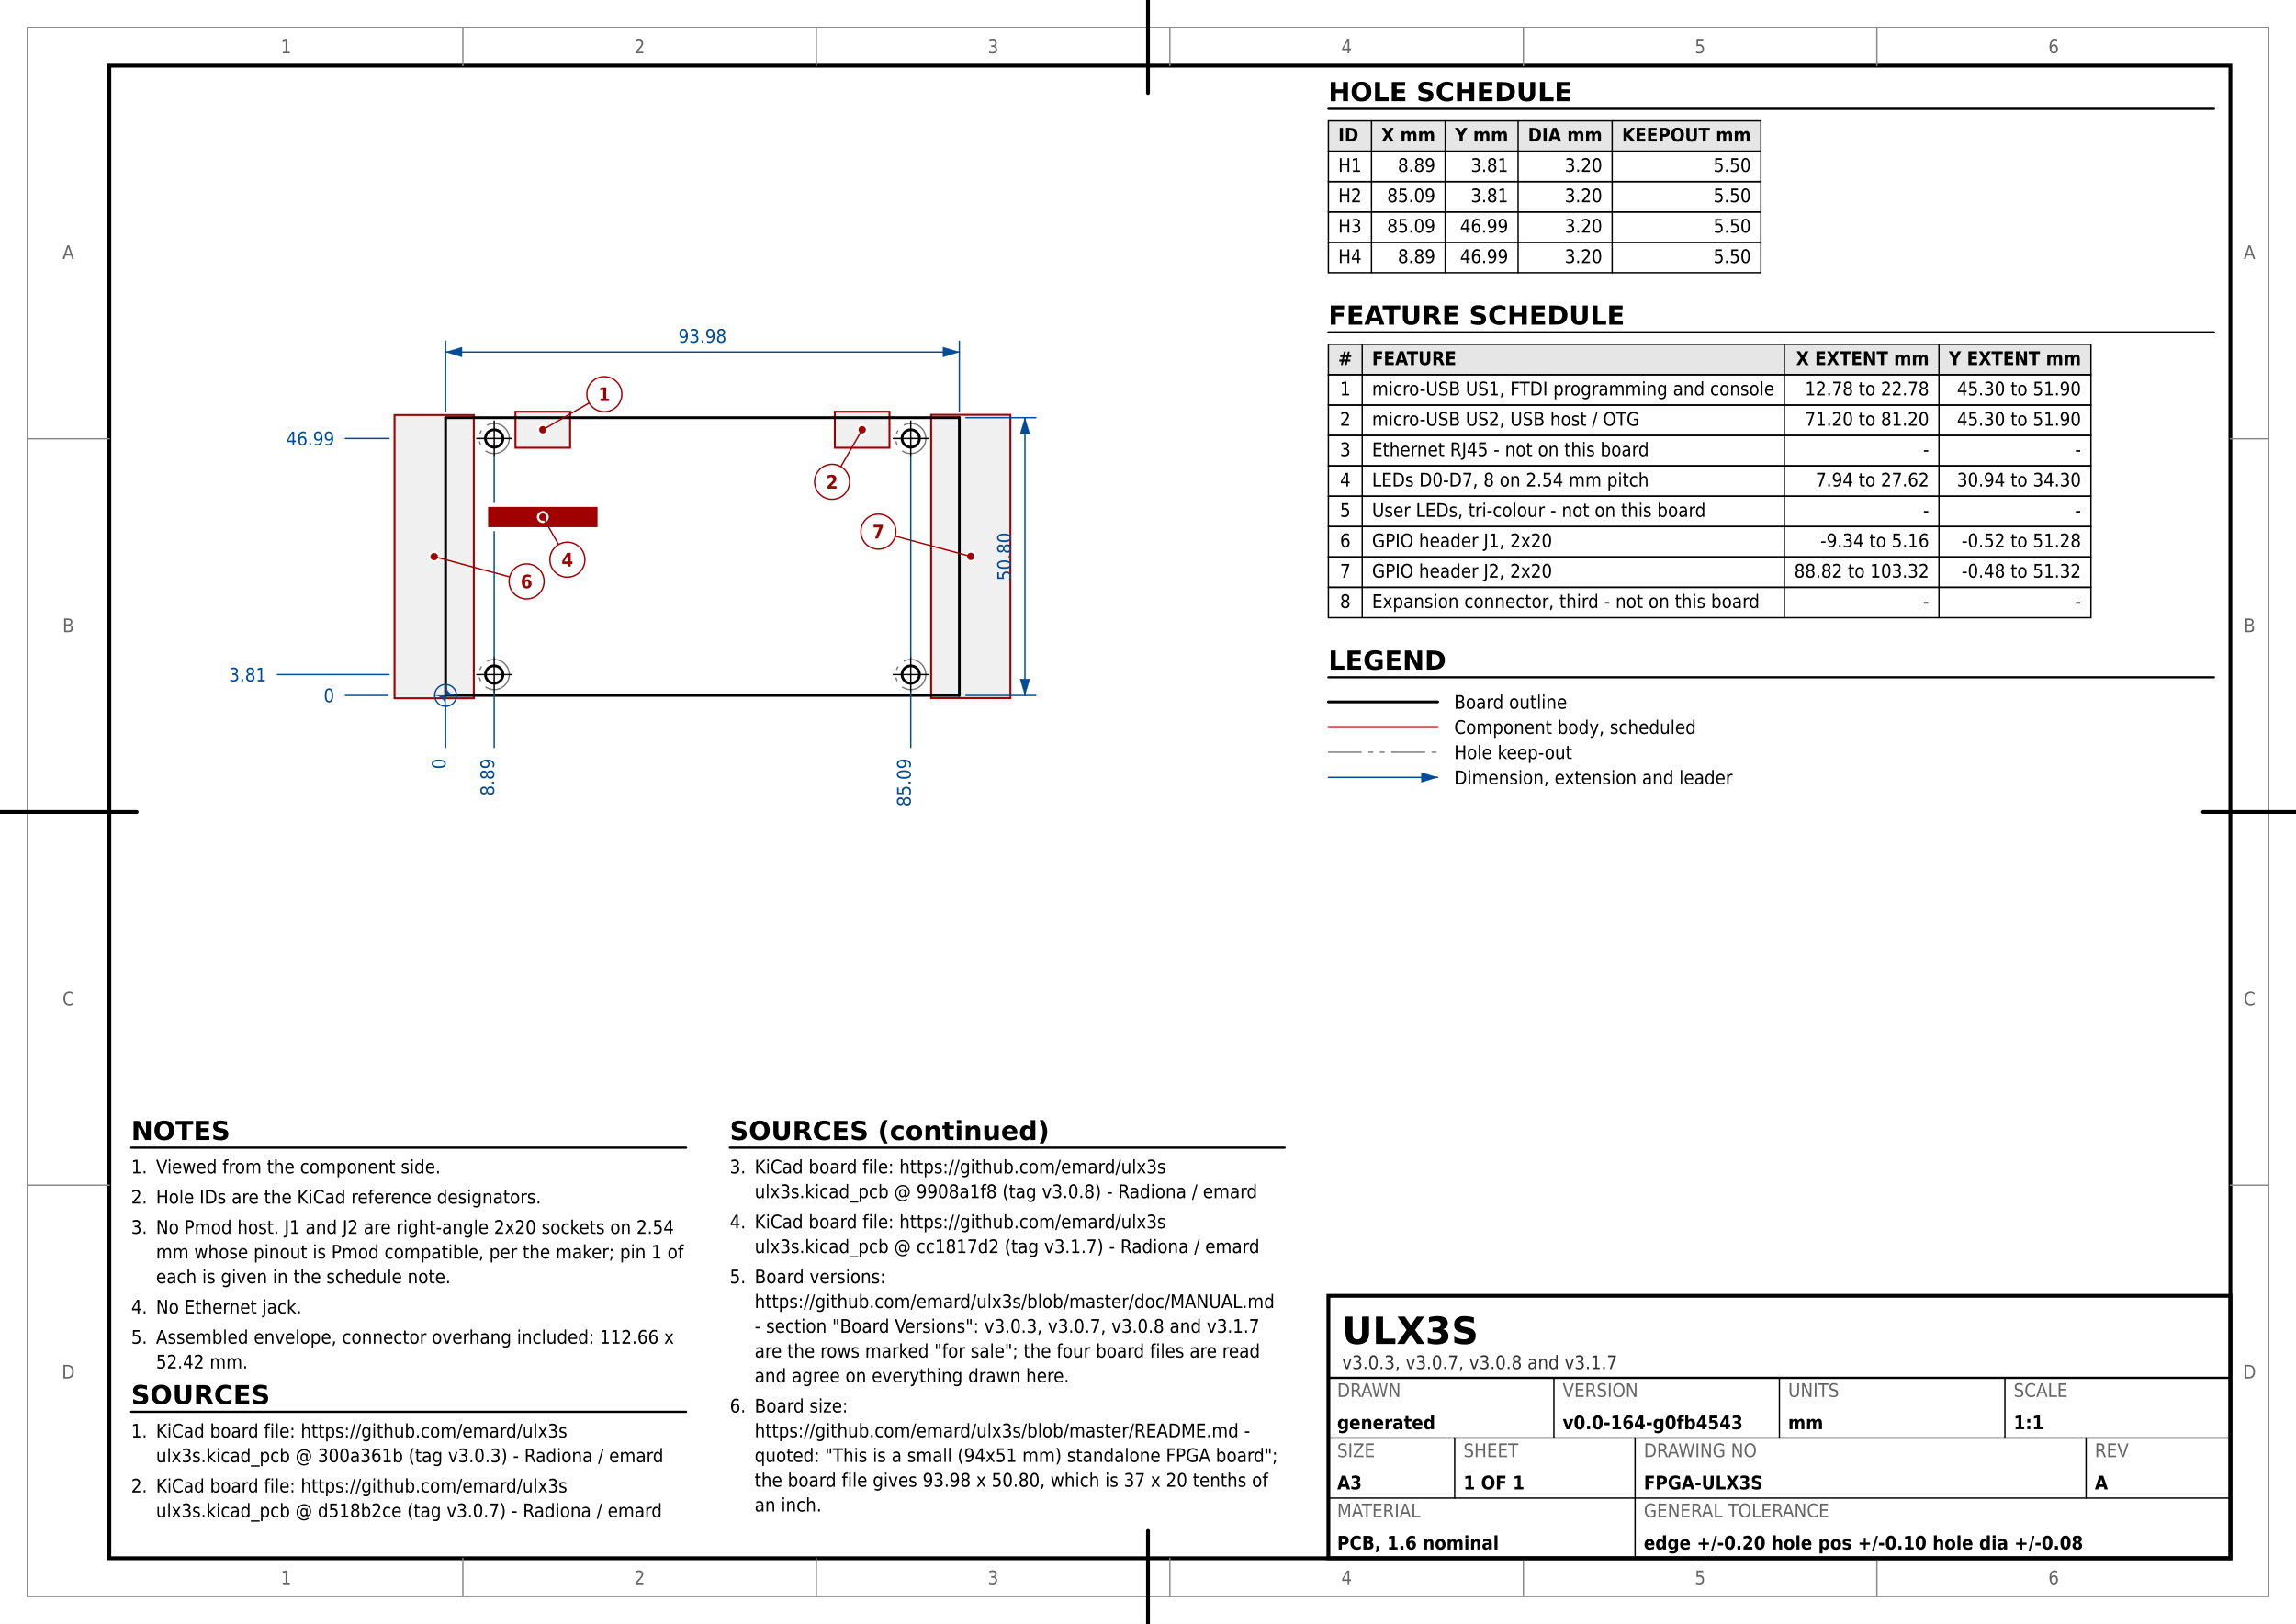
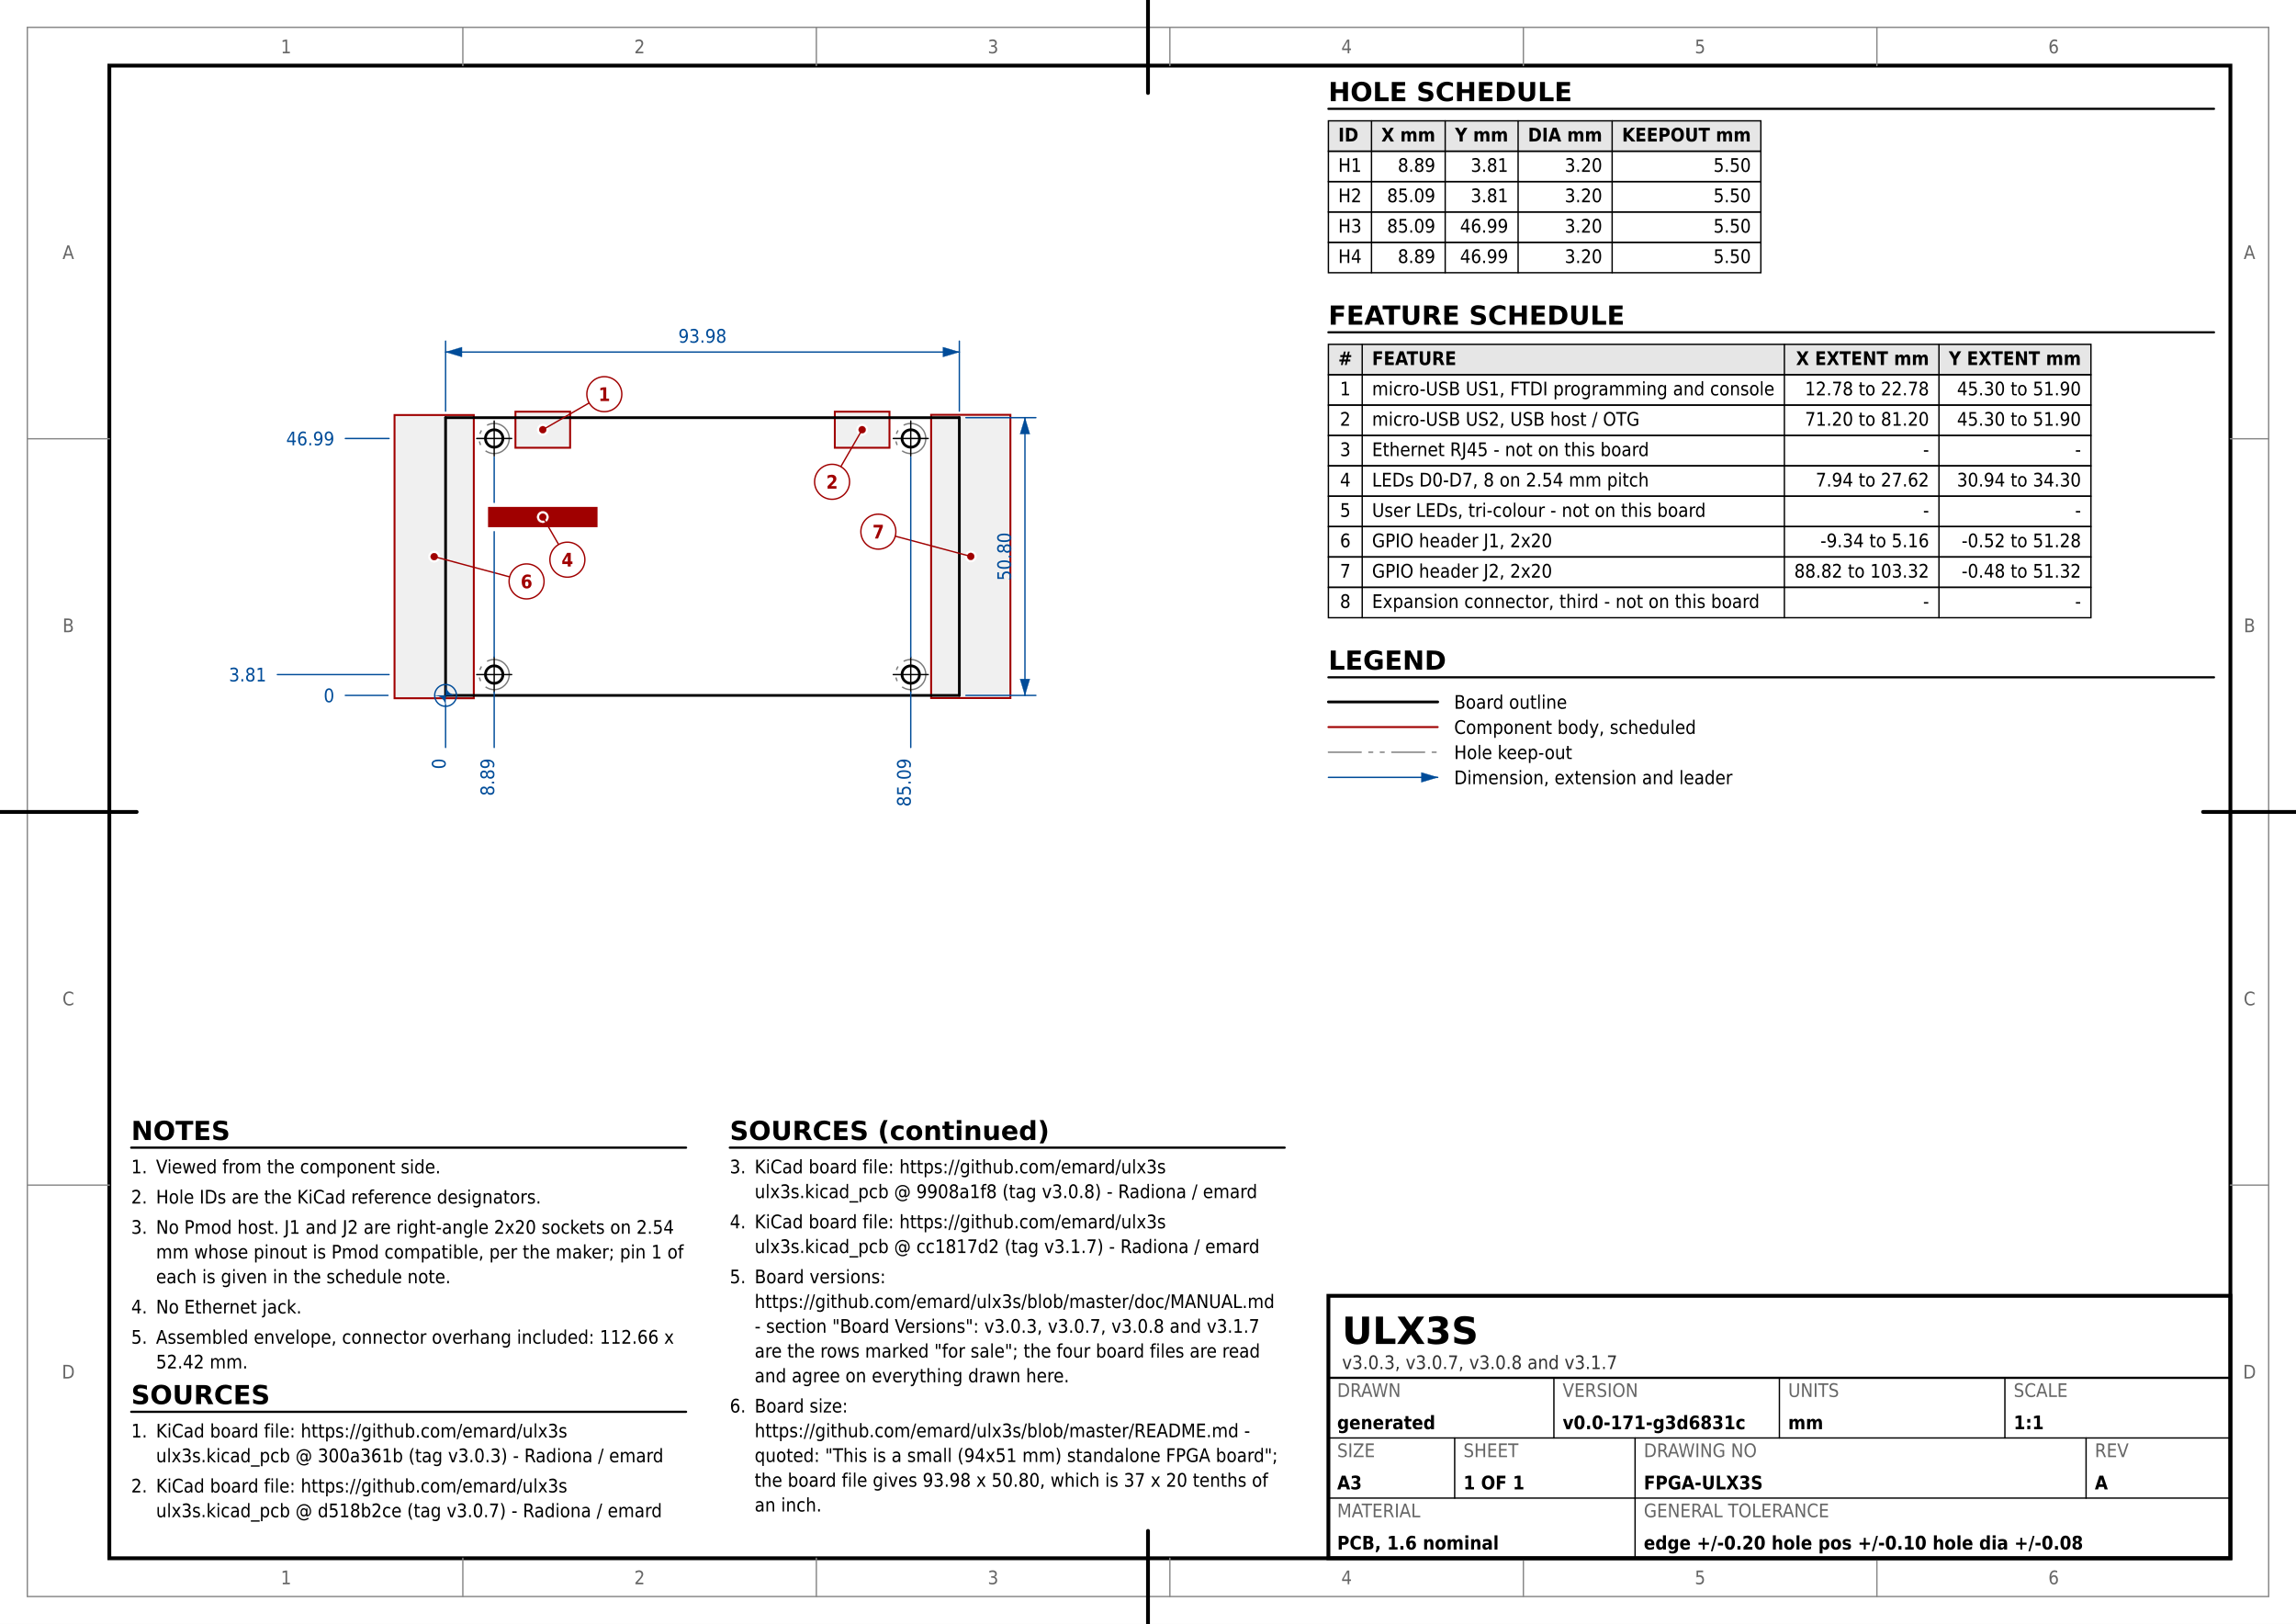
<svg xmlns="http://www.w3.org/2000/svg" version="1.1" width="420mm" height="297mm" viewBox="0 0 420 297">
  <rect width="100%" height="100%" fill="#ffffff" />
  <rect x="5" y="5" width="410" height="287" fill="none" stroke="#888888" stroke-width="0.25" />
  <rect x="20" y="12" width="388" height="273" fill="none" stroke="#000000" stroke-width="0.7" />
  <text x="52.333" y="289.75" font-family="DejaVu Sans Condensed, DejaVu Sans, Liberation Sans, sans-serif" font-size="3.429" fill="#666666" text-anchor="middle">1</text>
  <text x="52.333" y="9.75" font-family="DejaVu Sans Condensed, DejaVu Sans, Liberation Sans, sans-serif" font-size="3.429" fill="#666666" text-anchor="middle">1</text>
  <line x1="84.667" y1="292" x2="84.667" y2="285" stroke="#888888" stroke-width="0.25" stroke-linecap="round" />
  <line x1="84.667" y1="12" x2="84.667" y2="5" stroke="#888888" stroke-width="0.25" stroke-linecap="round" />
  <text x="117" y="289.75" font-family="DejaVu Sans Condensed, DejaVu Sans, Liberation Sans, sans-serif" font-size="3.429" fill="#666666" text-anchor="middle">2</text>
  <text x="117" y="9.75" font-family="DejaVu Sans Condensed, DejaVu Sans, Liberation Sans, sans-serif" font-size="3.429" fill="#666666" text-anchor="middle">2</text>
  <line x1="149.333" y1="292" x2="149.333" y2="285" stroke="#888888" stroke-width="0.25" stroke-linecap="round" />
  <line x1="149.333" y1="12" x2="149.333" y2="5" stroke="#888888" stroke-width="0.25" stroke-linecap="round" />
  <text x="181.667" y="289.75" font-family="DejaVu Sans Condensed, DejaVu Sans, Liberation Sans, sans-serif" font-size="3.429" fill="#666666" text-anchor="middle">3</text>
  <text x="181.667" y="9.75" font-family="DejaVu Sans Condensed, DejaVu Sans, Liberation Sans, sans-serif" font-size="3.429" fill="#666666" text-anchor="middle">3</text>
  <line x1="214" y1="292" x2="214" y2="285" stroke="#888888" stroke-width="0.25" stroke-linecap="round" />
  <line x1="214" y1="12" x2="214" y2="5" stroke="#888888" stroke-width="0.25" stroke-linecap="round" />
  <text x="246.333" y="289.75" font-family="DejaVu Sans Condensed, DejaVu Sans, Liberation Sans, sans-serif" font-size="3.429" fill="#666666" text-anchor="middle">4</text>
  <text x="246.333" y="9.75" font-family="DejaVu Sans Condensed, DejaVu Sans, Liberation Sans, sans-serif" font-size="3.429" fill="#666666" text-anchor="middle">4</text>
  <line x1="278.667" y1="292" x2="278.667" y2="285" stroke="#888888" stroke-width="0.25" stroke-linecap="round" />
  <line x1="278.667" y1="12" x2="278.667" y2="5" stroke="#888888" stroke-width="0.25" stroke-linecap="round" />
  <text x="311" y="289.75" font-family="DejaVu Sans Condensed, DejaVu Sans, Liberation Sans, sans-serif" font-size="3.429" fill="#666666" text-anchor="middle">5</text>
  <text x="311" y="9.75" font-family="DejaVu Sans Condensed, DejaVu Sans, Liberation Sans, sans-serif" font-size="3.429" fill="#666666" text-anchor="middle">5</text>
  <line x1="343.333" y1="292" x2="343.333" y2="285" stroke="#888888" stroke-width="0.25" stroke-linecap="round" />
  <line x1="343.333" y1="12" x2="343.333" y2="5" stroke="#888888" stroke-width="0.25" stroke-linecap="round" />
  <text x="375.667" y="289.75" font-family="DejaVu Sans Condensed, DejaVu Sans, Liberation Sans, sans-serif" font-size="3.429" fill="#666666" text-anchor="middle">6</text>
  <text x="375.667" y="9.75" font-family="DejaVu Sans Condensed, DejaVu Sans, Liberation Sans, sans-serif" font-size="3.429" fill="#666666" text-anchor="middle">6</text>
  <text x="12.5" y="252.125" font-family="DejaVu Sans Condensed, DejaVu Sans, Liberation Sans, sans-serif" font-size="3.429" fill="#666666" text-anchor="middle">D</text>
  <text x="411.5" y="252.125" font-family="DejaVu Sans Condensed, DejaVu Sans, Liberation Sans, sans-serif" font-size="3.429" fill="#666666" text-anchor="middle">D</text>
  <line x1="5" y1="216.75" x2="20" y2="216.75" stroke="#888888" stroke-width="0.25" stroke-linecap="round" />
  <line x1="408" y1="216.75" x2="415" y2="216.75" stroke="#888888" stroke-width="0.25" stroke-linecap="round" />
  <text x="12.5" y="183.875" font-family="DejaVu Sans Condensed, DejaVu Sans, Liberation Sans, sans-serif" font-size="3.429" fill="#666666" text-anchor="middle">C</text>
  <text x="411.5" y="183.875" font-family="DejaVu Sans Condensed, DejaVu Sans, Liberation Sans, sans-serif" font-size="3.429" fill="#666666" text-anchor="middle">C</text>
  <line x1="5" y1="148.5" x2="20" y2="148.5" stroke="#888888" stroke-width="0.25" stroke-linecap="round" />
  <line x1="408" y1="148.5" x2="415" y2="148.5" stroke="#888888" stroke-width="0.25" stroke-linecap="round" />
  <text x="12.5" y="115.625" font-family="DejaVu Sans Condensed, DejaVu Sans, Liberation Sans, sans-serif" font-size="3.429" fill="#666666" text-anchor="middle">B</text>
  <text x="411.5" y="115.625" font-family="DejaVu Sans Condensed, DejaVu Sans, Liberation Sans, sans-serif" font-size="3.429" fill="#666666" text-anchor="middle">B</text>
  <line x1="5" y1="80.25" x2="20" y2="80.25" stroke="#888888" stroke-width="0.25" stroke-linecap="round" />
  <line x1="408" y1="80.25" x2="415" y2="80.25" stroke="#888888" stroke-width="0.25" stroke-linecap="round" />
  <text x="12.5" y="47.375" font-family="DejaVu Sans Condensed, DejaVu Sans, Liberation Sans, sans-serif" font-size="3.429" fill="#666666" text-anchor="middle">A</text>
  <text x="411.5" y="47.375" font-family="DejaVu Sans Condensed, DejaVu Sans, Liberation Sans, sans-serif" font-size="3.429" fill="#666666" text-anchor="middle">A</text>
  <line x1="210" y1="297" x2="210" y2="280" stroke="#000000" stroke-width="0.7" stroke-linecap="round" />
  <line x1="210" y1="17" x2="210" y2="0" stroke="#000000" stroke-width="0.7" stroke-linecap="round" />
  <line x1="0" y1="148.5" x2="25" y2="148.5" stroke="#000000" stroke-width="0.7" stroke-linecap="round" />
  <line x1="403" y1="148.5" x2="420" y2="148.5" stroke="#000000" stroke-width="0.7" stroke-linecap="round" />
  <rect x="94.29" y="75.293" width="10" height="6.6" fill="#f0f0f0" stroke="#a00000" stroke-width="0.35" />
  <rect x="152.71" y="75.293" width="10" height="6.6" fill="#f0f0f0" stroke="#a00000" stroke-width="0.35" />
  <rect x="89.45" y="92.886" width="19.68" height="3.36" fill="#f0f0f0" stroke="#a00000" stroke-width="0.35" />
  <rect x="89.45" y="92.886" width="19.68" height="3.36" fill="#a00000" stroke="#a00000" stroke-width="0.05" />
  <rect x="72.17" y="75.907" width="14.5" height="51.8" fill="#f0f0f0" stroke="#a00000" stroke-width="0.35" />
  <rect x="170.33" y="75.868" width="14.5" height="51.8" fill="#f0f0f0" stroke="#a00000" stroke-width="0.35" />
  <line x1="81.51" y1="76.388" x2="81.51" y2="127.188" stroke="#000000" stroke-width="0.5" stroke-linecap="round" />
  <line x1="175.49" y1="76.388" x2="81.51" y2="76.388" stroke="#000000" stroke-width="0.5" stroke-linecap="round" />
  <line x1="175.49" y1="127.188" x2="175.49" y2="76.388" stroke="#000000" stroke-width="0.5" stroke-linecap="round" />
  <line x1="81.51" y1="127.188" x2="175.49" y2="127.188" stroke="#000000" stroke-width="0.5" stroke-linecap="round" />
  <circle cx="90.4" cy="123.377" r="2.75" fill="none" stroke="#7a7a7a" stroke-width="0.25" stroke-dasharray="6.0,1.4,0.7,1.4,0.7,1.4" />
  <circle cx="90.4" cy="123.377" r="1.6" fill="#ffffff" stroke="#000000" stroke-width="0.5" />
  <line x1="87.2" y1="123.377" x2="93.6" y2="123.377" stroke="#000000" stroke-width="0.25" stroke-linecap="round" />
  <line x1="90.4" y1="126.578" x2="90.4" y2="120.177" stroke="#000000" stroke-width="0.25" stroke-linecap="round" />
  <circle cx="166.6" cy="123.377" r="2.75" fill="none" stroke="#7a7a7a" stroke-width="0.25" stroke-dasharray="6.0,1.4,0.7,1.4,0.7,1.4" />
  <circle cx="166.6" cy="123.377" r="1.6" fill="#ffffff" stroke="#000000" stroke-width="0.5" />
  <line x1="163.4" y1="123.377" x2="169.8" y2="123.377" stroke="#000000" stroke-width="0.25" stroke-linecap="round" />
  <line x1="166.6" y1="126.578" x2="166.6" y2="120.177" stroke="#000000" stroke-width="0.25" stroke-linecap="round" />
  <circle cx="166.6" cy="80.198" r="2.75" fill="none" stroke="#7a7a7a" stroke-width="0.25" stroke-dasharray="6.0,1.4,0.7,1.4,0.7,1.4" />
  <circle cx="166.6" cy="80.198" r="1.6" fill="#ffffff" stroke="#000000" stroke-width="0.5" />
  <line x1="163.4" y1="80.198" x2="169.8" y2="80.198" stroke="#000000" stroke-width="0.25" stroke-linecap="round" />
  <line x1="166.6" y1="83.397" x2="166.6" y2="76.998" stroke="#000000" stroke-width="0.25" stroke-linecap="round" />
  <circle cx="90.4" cy="80.198" r="2.75" fill="none" stroke="#7a7a7a" stroke-width="0.25" stroke-dasharray="6.0,1.4,0.7,1.4,0.7,1.4" />
  <circle cx="90.4" cy="80.198" r="1.6" fill="#ffffff" stroke="#000000" stroke-width="0.5" />
  <line x1="87.2" y1="80.198" x2="93.6" y2="80.198" stroke="#000000" stroke-width="0.25" stroke-linecap="round" />
  <line x1="90.4" y1="83.397" x2="90.4" y2="76.998" stroke="#000000" stroke-width="0.25" stroke-linecap="round" />
  <circle cx="79.42" cy="101.808" r="1.05" fill="#ffffff" stroke="#ffffff" stroke-width="0.05" />
  <circle cx="79.42" cy="101.808" r="0.65" fill="#a00000" stroke="#a00000" stroke-width="0.05" />
  <line x1="79.42" y1="101.808" x2="93.233" y2="105.509" stroke="#a00000" stroke-width="0.25" stroke-linecap="round" />
  <circle cx="96.324" cy="106.337" r="3.2" fill="#ffffff" stroke="#a00000" stroke-width="0.25" />
  <text x="96.324" y="107.587" font-family="DejaVu Sans Condensed, DejaVu Sans, Liberation Sans, sans-serif" font-size="3.429" fill="#a00000" text-anchor="middle" font-weight="bold">6</text>
  <circle cx="177.58" cy="101.767" r="1.05" fill="#ffffff" stroke="#ffffff" stroke-width="0.05" />
  <circle cx="177.58" cy="101.767" r="0.65" fill="#a00000" stroke="#a00000" stroke-width="0.05" />
  <line x1="177.58" y1="101.767" x2="163.767" y2="98.066" stroke="#a00000" stroke-width="0.25" stroke-linecap="round" />
  <circle cx="160.676" cy="97.238" r="3.2" fill="#ffffff" stroke="#a00000" stroke-width="0.25" />
  <text x="160.676" y="98.488" font-family="DejaVu Sans Condensed, DejaVu Sans, Liberation Sans, sans-serif" font-size="3.429" fill="#a00000" text-anchor="middle" font-weight="bold">7</text>
  <circle cx="99.29" cy="94.567" r="1.05" fill="#ffffff" stroke="#ffffff" stroke-width="0.05" />
  <circle cx="99.29" cy="94.567" r="0.65" fill="#a00000" stroke="#a00000" stroke-width="0.05" />
  <line x1="99.29" y1="94.567" x2="102.19" y2="99.589" stroke="#a00000" stroke-width="0.25" stroke-linecap="round" />
  <circle cx="103.79" cy="102.361" r="3.2" fill="#ffffff" stroke="#a00000" stroke-width="0.25" />
  <text x="103.79" y="103.611" font-family="DejaVu Sans Condensed, DejaVu Sans, Liberation Sans, sans-serif" font-size="3.429" fill="#a00000" text-anchor="middle" font-weight="bold">4</text>
  <circle cx="99.29" cy="78.593" r="1.05" fill="#ffffff" stroke="#ffffff" stroke-width="0.05" />
  <circle cx="99.29" cy="78.593" r="0.65" fill="#a00000" stroke="#a00000" stroke-width="0.05" />
  <line x1="99.29" y1="78.593" x2="107.777" y2="73.692" stroke="#a00000" stroke-width="0.25" stroke-linecap="round" />
  <circle cx="110.548" cy="72.093" r="3.2" fill="#ffffff" stroke="#a00000" stroke-width="0.25" />
  <text x="110.548" y="73.343" font-family="DejaVu Sans Condensed, DejaVu Sans, Liberation Sans, sans-serif" font-size="3.429" fill="#a00000" text-anchor="middle" font-weight="bold">1</text>
  <circle cx="157.71" cy="78.593" r="1.05" fill="#ffffff" stroke="#ffffff" stroke-width="0.05" />
  <circle cx="157.71" cy="78.593" r="0.65" fill="#a00000" stroke="#a00000" stroke-width="0.05" />
  <line x1="157.71" y1="78.593" x2="153.81" y2="85.347" stroke="#a00000" stroke-width="0.25" stroke-linecap="round" />
  <circle cx="152.21" cy="88.119" r="3.2" fill="#ffffff" stroke="#a00000" stroke-width="0.25" />
  <text x="152.21" y="89.369" font-family="DejaVu Sans Condensed, DejaVu Sans, Liberation Sans, sans-serif" font-size="3.429" fill="#a00000" text-anchor="middle" font-weight="bold">2</text>
  <line x1="81.51" y1="136.708" x2="81.51" y2="128.907" stroke="#004c99" stroke-width="0.25" stroke-linecap="round" />
  <text x="81.51" y="139.689" font-family="DejaVu Sans Condensed, DejaVu Sans, Liberation Sans, sans-serif" font-size="3.429" fill="#004c99" text-anchor="middle" transform="rotate(-90 81.51 139.6888)">0</text>
  <line x1="90.4" y1="136.708" x2="90.4" y2="126.578" stroke="#004c99" stroke-width="0.25" stroke-linecap="round" />
  <line x1="90.4" y1="120.177" x2="90.4" y2="97.246" stroke="#004c99" stroke-width="0.25" stroke-linecap="round" />
  <line x1="90.4" y1="91.886" x2="90.4" y2="83.597" stroke="#004c99" stroke-width="0.25" stroke-linecap="round" />
  <text x="90.4" y="142.141" font-family="DejaVu Sans Condensed, DejaVu Sans, Liberation Sans, sans-serif" font-size="3.429" fill="#004c99" text-anchor="middle" transform="rotate(-90 90.4 142.141)">8.89</text>
  <line x1="166.6" y1="136.708" x2="166.6" y2="126.578" stroke="#004c99" stroke-width="0.25" stroke-linecap="round" />
  <line x1="166.6" y1="120.177" x2="166.6" y2="83.597" stroke="#004c99" stroke-width="0.25" stroke-linecap="round" />
  <text x="166.6" y="143.122" font-family="DejaVu Sans Condensed, DejaVu Sans, Liberation Sans, sans-serif" font-size="3.429" fill="#004c99" text-anchor="middle" transform="rotate(-90 166.6 143.1223)">85.09</text>
  <line x1="63.17" y1="127.188" x2="70.97" y2="127.188" stroke="#004c99" stroke-width="0.25" stroke-linecap="round" />
  <text x="61.17" y="128.438" font-family="DejaVu Sans Condensed, DejaVu Sans, Liberation Sans, sans-serif" font-size="3.429" fill="#004c99" text-anchor="end">0</text>
  <line x1="50.74" y1="123.377" x2="71.17" y2="123.377" stroke="#004c99" stroke-width="0.25" stroke-linecap="round" />
  <text x="48.74" y="124.627" font-family="DejaVu Sans Condensed, DejaVu Sans, Liberation Sans, sans-serif" font-size="3.429" fill="#004c99" text-anchor="end">3.81</text>
  <line x1="63.17" y1="80.198" x2="71.17" y2="80.198" stroke="#004c99" stroke-width="0.25" stroke-linecap="round" />
  <text x="61.17" y="81.448" font-family="DejaVu Sans Condensed, DejaVu Sans, Liberation Sans, sans-serif" font-size="3.429" fill="#004c99" text-anchor="end">46.99</text>
  <line x1="81.51" y1="75.188" x2="81.51" y2="62.388" stroke="#004c99" stroke-width="0.25" stroke-linecap="round" />
  <line x1="175.49" y1="75.188" x2="175.49" y2="62.388" stroke="#004c99" stroke-width="0.25" stroke-linecap="round" />
  <line x1="81.51" y1="64.388" x2="175.49" y2="64.388" stroke="#004c99" stroke-width="0.25" stroke-linecap="round" />
  <polygon points="81.51,64.388 84.51,65.287 84.51,63.487" fill="#004c99" stroke="#004c99" stroke-width="0.05" stroke-linejoin="round" />
  <polygon points="175.49,64.388 172.49,63.487 172.49,65.287" fill="#004c99" stroke="#004c99" stroke-width="0.05" stroke-linejoin="round" />
  <text x="128.5" y="62.678" font-family="DejaVu Sans Condensed, DejaVu Sans, Liberation Sans, sans-serif" font-size="3.429" fill="#004c99" text-anchor="middle">93.98</text>
  <line x1="176.69" y1="127.188" x2="189.49" y2="127.188" stroke="#004c99" stroke-width="0.25" stroke-linecap="round" />
  <line x1="176.69" y1="76.388" x2="189.49" y2="76.388" stroke="#004c99" stroke-width="0.25" stroke-linecap="round" />
  <line x1="187.49" y1="127.188" x2="187.49" y2="76.388" stroke="#004c99" stroke-width="0.25" stroke-linecap="round" />
  <polygon points="187.49,127.188 188.39,124.188 186.59,124.188" fill="#004c99" stroke="#004c99" stroke-width="0.05" stroke-linejoin="round" />
  <polygon points="187.49,76.388 186.59,79.388 188.39,79.388" fill="#004c99" stroke="#004c99" stroke-width="0.05" stroke-linejoin="round" />
  <text x="184.935" y="101.787" font-family="DejaVu Sans Condensed, DejaVu Sans, Liberation Sans, sans-serif" font-size="3.429" fill="#004c99" text-anchor="middle" transform="rotate(-90 184.9353 101.7875)">50.80</text>
  <circle cx="81.51" cy="127.188" r="2" fill="none" stroke="#004c99" stroke-width="0.25" />
  <path d="M 81.51 127.188 L 83.51 127.188 A 2.0 2.0 0 0 1 81.51 125.188 Z" fill="#004c99" stroke="#004c99" stroke-width="0.05" stroke-linejoin="round" stroke-linecap="round" />
  <path d="M 81.51 127.188 L 79.51 127.188 A 2.0 2.0 0 0 1 81.51 129.188 Z" fill="#004c99" stroke="#004c99" stroke-width="0.05" stroke-linejoin="round" stroke-linecap="round" />
  <text x="243" y="18.5" font-family="DejaVu Sans, Liberation Sans, sans-serif" font-size="4.801" fill="#000000" text-anchor="start" font-weight="bold">HOLE SCHEDULE</text>
  <line x1="243" y1="19.9" x2="405" y2="19.9" stroke="#000000" stroke-width="0.4" stroke-linecap="round" />
  <rect x="243" y="22.1" width="79.108" height="5.556" fill="#e6e6e6" stroke="#000000" stroke-width="0.25" />
  <text x="244.8" y="25.878" font-family="DejaVu Sans Condensed, DejaVu Sans, Liberation Sans, sans-serif" font-size="3.429" fill="#000000" text-anchor="start" font-weight="bold">ID</text>
  <text x="262.566" y="25.878" font-family="DejaVu Sans Condensed, DejaVu Sans, Liberation Sans, sans-serif" font-size="3.429" fill="#000000" text-anchor="end" font-weight="bold">X mm</text>
  <text x="275.903" y="25.878" font-family="DejaVu Sans Condensed, DejaVu Sans, Liberation Sans, sans-serif" font-size="3.429" fill="#000000" text-anchor="end" font-weight="bold">Y mm</text>
  <text x="293.104" y="25.878" font-family="DejaVu Sans Condensed, DejaVu Sans, Liberation Sans, sans-serif" font-size="3.429" fill="#000000" text-anchor="end" font-weight="bold">DIA mm</text>
  <text x="320.308" y="25.878" font-family="DejaVu Sans Condensed, DejaVu Sans, Liberation Sans, sans-serif" font-size="3.429" fill="#000000" text-anchor="end" font-weight="bold">KEEPOUT mm</text>
  <rect x="243" y="27.656" width="79.108" height="5.556" fill="none" stroke="#000000" stroke-width="0.25" />
  <text x="244.8" y="31.433" font-family="DejaVu Sans Condensed, DejaVu Sans, Liberation Sans, sans-serif" font-size="3.429" fill="#000000" text-anchor="start">H1</text>
  <text x="262.566" y="31.433" font-family="DejaVu Sans Condensed, DejaVu Sans, Liberation Sans, sans-serif" font-size="3.429" fill="#000000" text-anchor="end">8.89</text>
  <text x="275.903" y="31.433" font-family="DejaVu Sans Condensed, DejaVu Sans, Liberation Sans, sans-serif" font-size="3.429" fill="#000000" text-anchor="end">3.81</text>
  <text x="293.104" y="31.433" font-family="DejaVu Sans Condensed, DejaVu Sans, Liberation Sans, sans-serif" font-size="3.429" fill="#000000" text-anchor="end">3.20</text>
  <text x="320.308" y="31.433" font-family="DejaVu Sans Condensed, DejaVu Sans, Liberation Sans, sans-serif" font-size="3.429" fill="#000000" text-anchor="end">5.50</text>
  <rect x="243" y="33.211" width="79.108" height="5.556" fill="none" stroke="#000000" stroke-width="0.25" />
  <text x="244.8" y="36.989" font-family="DejaVu Sans Condensed, DejaVu Sans, Liberation Sans, sans-serif" font-size="3.429" fill="#000000" text-anchor="start">H2</text>
  <text x="262.566" y="36.989" font-family="DejaVu Sans Condensed, DejaVu Sans, Liberation Sans, sans-serif" font-size="3.429" fill="#000000" text-anchor="end">85.09</text>
  <text x="275.903" y="36.989" font-family="DejaVu Sans Condensed, DejaVu Sans, Liberation Sans, sans-serif" font-size="3.429" fill="#000000" text-anchor="end">3.81</text>
  <text x="293.104" y="36.989" font-family="DejaVu Sans Condensed, DejaVu Sans, Liberation Sans, sans-serif" font-size="3.429" fill="#000000" text-anchor="end">3.20</text>
  <text x="320.308" y="36.989" font-family="DejaVu Sans Condensed, DejaVu Sans, Liberation Sans, sans-serif" font-size="3.429" fill="#000000" text-anchor="end">5.50</text>
  <rect x="243" y="38.767" width="79.108" height="5.556" fill="none" stroke="#000000" stroke-width="0.25" />
  <text x="244.8" y="42.544" font-family="DejaVu Sans Condensed, DejaVu Sans, Liberation Sans, sans-serif" font-size="3.429" fill="#000000" text-anchor="start">H3</text>
  <text x="262.566" y="42.544" font-family="DejaVu Sans Condensed, DejaVu Sans, Liberation Sans, sans-serif" font-size="3.429" fill="#000000" text-anchor="end">85.09</text>
  <text x="275.903" y="42.544" font-family="DejaVu Sans Condensed, DejaVu Sans, Liberation Sans, sans-serif" font-size="3.429" fill="#000000" text-anchor="end">46.99</text>
  <text x="293.104" y="42.544" font-family="DejaVu Sans Condensed, DejaVu Sans, Liberation Sans, sans-serif" font-size="3.429" fill="#000000" text-anchor="end">3.20</text>
  <text x="320.308" y="42.544" font-family="DejaVu Sans Condensed, DejaVu Sans, Liberation Sans, sans-serif" font-size="3.429" fill="#000000" text-anchor="end">5.50</text>
  <rect x="243" y="44.322" width="79.108" height="5.556" fill="none" stroke="#000000" stroke-width="0.25" />
  <text x="244.8" y="48.1" font-family="DejaVu Sans Condensed, DejaVu Sans, Liberation Sans, sans-serif" font-size="3.429" fill="#000000" text-anchor="start">H4</text>
  <text x="262.566" y="48.1" font-family="DejaVu Sans Condensed, DejaVu Sans, Liberation Sans, sans-serif" font-size="3.429" fill="#000000" text-anchor="end">8.89</text>
  <text x="275.903" y="48.1" font-family="DejaVu Sans Condensed, DejaVu Sans, Liberation Sans, sans-serif" font-size="3.429" fill="#000000" text-anchor="end">46.99</text>
  <text x="293.104" y="48.1" font-family="DejaVu Sans Condensed, DejaVu Sans, Liberation Sans, sans-serif" font-size="3.429" fill="#000000" text-anchor="end">3.20</text>
  <text x="320.308" y="48.1" font-family="DejaVu Sans Condensed, DejaVu Sans, Liberation Sans, sans-serif" font-size="3.429" fill="#000000" text-anchor="end">5.50</text>
  <line x1="250.883" y1="22.1" x2="250.883" y2="49.878" stroke="#000000" stroke-width="0.25" stroke-linecap="round" />
  <line x1="264.366" y1="22.1" x2="264.366" y2="49.878" stroke="#000000" stroke-width="0.25" stroke-linecap="round" />
  <line x1="277.703" y1="22.1" x2="277.703" y2="49.878" stroke="#000000" stroke-width="0.25" stroke-linecap="round" />
  <line x1="294.904" y1="22.1" x2="294.904" y2="49.878" stroke="#000000" stroke-width="0.25" stroke-linecap="round" />
  <text x="243" y="59.378" font-family="DejaVu Sans, Liberation Sans, sans-serif" font-size="4.801" fill="#000000" text-anchor="start" font-weight="bold">FEATURE SCHEDULE</text>
  <line x1="243" y1="60.778" x2="405" y2="60.778" stroke="#000000" stroke-width="0.4" stroke-linecap="round" />
  <rect x="243" y="62.978" width="139.488" height="5.556" fill="#e6e6e6" stroke="#000000" stroke-width="0.25" />
  <text x="246.093" y="66.756" font-family="DejaVu Sans Condensed, DejaVu Sans, Liberation Sans, sans-serif" font-size="3.429" fill="#000000" text-anchor="middle" font-weight="bold">#</text>
  <text x="250.985" y="66.756" font-family="DejaVu Sans Condensed, DejaVu Sans, Liberation Sans, sans-serif" font-size="3.429" fill="#000000" text-anchor="start" font-weight="bold">FEATURE</text>
  <text x="352.89" y="66.756" font-family="DejaVu Sans Condensed, DejaVu Sans, Liberation Sans, sans-serif" font-size="3.429" fill="#000000" text-anchor="end" font-weight="bold">X EXTENT mm</text>
  <text x="380.688" y="66.756" font-family="DejaVu Sans Condensed, DejaVu Sans, Liberation Sans, sans-serif" font-size="3.429" fill="#000000" text-anchor="end" font-weight="bold">Y EXTENT mm</text>
  <rect x="243" y="68.533" width="139.488" height="5.556" fill="none" stroke="#000000" stroke-width="0.25" />
  <text x="246.093" y="72.311" font-family="DejaVu Sans Condensed, DejaVu Sans, Liberation Sans, sans-serif" font-size="3.429" fill="#000000" text-anchor="middle">1</text>
  <text x="250.985" y="72.311" font-family="DejaVu Sans Condensed, DejaVu Sans, Liberation Sans, sans-serif" font-size="3.429" fill="#000000" text-anchor="start">micro-USB US1, FTDI programming and console</text>
  <text x="352.89" y="72.311" font-family="DejaVu Sans Condensed, DejaVu Sans, Liberation Sans, sans-serif" font-size="3.429" fill="#000000" text-anchor="end">12.78 to 22.78</text>
  <text x="380.688" y="72.311" font-family="DejaVu Sans Condensed, DejaVu Sans, Liberation Sans, sans-serif" font-size="3.429" fill="#000000" text-anchor="end">45.30 to 51.90</text>
  <rect x="243" y="74.089" width="139.488" height="5.556" fill="none" stroke="#000000" stroke-width="0.25" />
  <text x="246.093" y="77.867" font-family="DejaVu Sans Condensed, DejaVu Sans, Liberation Sans, sans-serif" font-size="3.429" fill="#000000" text-anchor="middle">2</text>
  <text x="250.985" y="77.867" font-family="DejaVu Sans Condensed, DejaVu Sans, Liberation Sans, sans-serif" font-size="3.429" fill="#000000" text-anchor="start">micro-USB US2, USB host / OTG</text>
  <text x="352.89" y="77.867" font-family="DejaVu Sans Condensed, DejaVu Sans, Liberation Sans, sans-serif" font-size="3.429" fill="#000000" text-anchor="end">71.20 to 81.20</text>
  <text x="380.688" y="77.867" font-family="DejaVu Sans Condensed, DejaVu Sans, Liberation Sans, sans-serif" font-size="3.429" fill="#000000" text-anchor="end">45.30 to 51.90</text>
  <rect x="243" y="79.644" width="139.488" height="5.556" fill="none" stroke="#000000" stroke-width="0.25" />
  <text x="246.093" y="83.422" font-family="DejaVu Sans Condensed, DejaVu Sans, Liberation Sans, sans-serif" font-size="3.429" fill="#000000" text-anchor="middle">3</text>
  <text x="250.985" y="83.422" font-family="DejaVu Sans Condensed, DejaVu Sans, Liberation Sans, sans-serif" font-size="3.429" fill="#000000" text-anchor="start">Ethernet RJ45 - not on this board</text>
  <text x="352.89" y="83.422" font-family="DejaVu Sans Condensed, DejaVu Sans, Liberation Sans, sans-serif" font-size="3.429" fill="#000000" text-anchor="end">-</text>
  <text x="380.688" y="83.422" font-family="DejaVu Sans Condensed, DejaVu Sans, Liberation Sans, sans-serif" font-size="3.429" fill="#000000" text-anchor="end">-</text>
  <rect x="243" y="85.2" width="139.488" height="5.556" fill="none" stroke="#000000" stroke-width="0.25" />
  <text x="246.093" y="88.978" font-family="DejaVu Sans Condensed, DejaVu Sans, Liberation Sans, sans-serif" font-size="3.429" fill="#000000" text-anchor="middle">4</text>
  <text x="250.985" y="88.978" font-family="DejaVu Sans Condensed, DejaVu Sans, Liberation Sans, sans-serif" font-size="3.429" fill="#000000" text-anchor="start">LEDs D0-D7, 8 on 2.54 mm pitch</text>
  <text x="352.89" y="88.978" font-family="DejaVu Sans Condensed, DejaVu Sans, Liberation Sans, sans-serif" font-size="3.429" fill="#000000" text-anchor="end">7.94 to 27.62</text>
  <text x="380.688" y="88.978" font-family="DejaVu Sans Condensed, DejaVu Sans, Liberation Sans, sans-serif" font-size="3.429" fill="#000000" text-anchor="end">30.94 to 34.30</text>
  <rect x="243" y="90.756" width="139.488" height="5.556" fill="none" stroke="#000000" stroke-width="0.25" />
  <text x="246.093" y="94.533" font-family="DejaVu Sans Condensed, DejaVu Sans, Liberation Sans, sans-serif" font-size="3.429" fill="#000000" text-anchor="middle">5</text>
  <text x="250.985" y="94.533" font-family="DejaVu Sans Condensed, DejaVu Sans, Liberation Sans, sans-serif" font-size="3.429" fill="#000000" text-anchor="start">User LEDs, tri-colour - not on this board</text>
  <text x="352.89" y="94.533" font-family="DejaVu Sans Condensed, DejaVu Sans, Liberation Sans, sans-serif" font-size="3.429" fill="#000000" text-anchor="end">-</text>
  <text x="380.688" y="94.533" font-family="DejaVu Sans Condensed, DejaVu Sans, Liberation Sans, sans-serif" font-size="3.429" fill="#000000" text-anchor="end">-</text>
  <rect x="243" y="96.311" width="139.488" height="5.556" fill="none" stroke="#000000" stroke-width="0.25" />
  <text x="246.093" y="100.089" font-family="DejaVu Sans Condensed, DejaVu Sans, Liberation Sans, sans-serif" font-size="3.429" fill="#000000" text-anchor="middle">6</text>
  <text x="250.985" y="100.089" font-family="DejaVu Sans Condensed, DejaVu Sans, Liberation Sans, sans-serif" font-size="3.429" fill="#000000" text-anchor="start">GPIO header J1, 2x20</text>
  <text x="352.89" y="100.089" font-family="DejaVu Sans Condensed, DejaVu Sans, Liberation Sans, sans-serif" font-size="3.429" fill="#000000" text-anchor="end">-9.34 to 5.16</text>
  <text x="380.688" y="100.089" font-family="DejaVu Sans Condensed, DejaVu Sans, Liberation Sans, sans-serif" font-size="3.429" fill="#000000" text-anchor="end">-0.52 to 51.28</text>
  <rect x="243" y="101.867" width="139.488" height="5.556" fill="none" stroke="#000000" stroke-width="0.25" />
  <text x="246.093" y="105.644" font-family="DejaVu Sans Condensed, DejaVu Sans, Liberation Sans, sans-serif" font-size="3.429" fill="#000000" text-anchor="middle">7</text>
  <text x="250.985" y="105.644" font-family="DejaVu Sans Condensed, DejaVu Sans, Liberation Sans, sans-serif" font-size="3.429" fill="#000000" text-anchor="start">GPIO header J2, 2x20</text>
  <text x="352.89" y="105.644" font-family="DejaVu Sans Condensed, DejaVu Sans, Liberation Sans, sans-serif" font-size="3.429" fill="#000000" text-anchor="end">88.82 to 103.32</text>
  <text x="380.688" y="105.644" font-family="DejaVu Sans Condensed, DejaVu Sans, Liberation Sans, sans-serif" font-size="3.429" fill="#000000" text-anchor="end">-0.48 to 51.32</text>
  <rect x="243" y="107.422" width="139.488" height="5.556" fill="none" stroke="#000000" stroke-width="0.25" />
  <text x="246.093" y="111.2" font-family="DejaVu Sans Condensed, DejaVu Sans, Liberation Sans, sans-serif" font-size="3.429" fill="#000000" text-anchor="middle">8</text>
  <text x="250.985" y="111.2" font-family="DejaVu Sans Condensed, DejaVu Sans, Liberation Sans, sans-serif" font-size="3.429" fill="#000000" text-anchor="start">Expansion connector, third - not on this board</text>
  <text x="352.89" y="111.2" font-family="DejaVu Sans Condensed, DejaVu Sans, Liberation Sans, sans-serif" font-size="3.429" fill="#000000" text-anchor="end">-</text>
  <text x="380.688" y="111.2" font-family="DejaVu Sans Condensed, DejaVu Sans, Liberation Sans, sans-serif" font-size="3.429" fill="#000000" text-anchor="end">-</text>
  <line x1="249.185" y1="62.978" x2="249.185" y2="112.978" stroke="#000000" stroke-width="0.25" stroke-linecap="round" />
  <line x1="326.413" y1="62.978" x2="326.413" y2="112.978" stroke="#000000" stroke-width="0.25" stroke-linecap="round" />
  <line x1="354.69" y1="62.978" x2="354.69" y2="112.978" stroke="#000000" stroke-width="0.25" stroke-linecap="round" />
  <text x="243" y="122.478" font-family="DejaVu Sans, Liberation Sans, sans-serif" font-size="4.801" fill="#000000" text-anchor="start" font-weight="bold">LEGEND</text>
  <line x1="243" y1="123.878" x2="405" y2="123.878" stroke="#000000" stroke-width="0.4" stroke-linecap="round" />
  <line x1="243" y1="128.378" x2="263" y2="128.378" stroke="#000000" stroke-width="0.5" stroke-linecap="round" />
  <text x="266" y="129.628" font-family="DejaVu Sans Condensed, DejaVu Sans, Liberation Sans, sans-serif" font-size="3.429" fill="#000000" text-anchor="start">Board outline</text>
  <line x1="243" y1="132.978" x2="263" y2="132.978" stroke="#a00000" stroke-width="0.35" stroke-linecap="round" />
  <text x="266" y="134.228" font-family="DejaVu Sans Condensed, DejaVu Sans, Liberation Sans, sans-serif" font-size="3.429" fill="#000000" text-anchor="start">Component body, scheduled</text>
  <line x1="243" y1="137.578" x2="263" y2="137.578" stroke="#7a7a7a" stroke-width="0.25" stroke-linecap="round" stroke-dasharray="6.0,1.4,0.7,1.4,0.7,1.4" />
  <text x="266" y="138.828" font-family="DejaVu Sans Condensed, DejaVu Sans, Liberation Sans, sans-serif" font-size="3.429" fill="#000000" text-anchor="start">Hole keep-out</text>
  <line x1="243" y1="142.178" x2="263" y2="142.178" stroke="#004c99" stroke-width="0.25" stroke-linecap="round" />
  <polygon points="263,142.178 260,141.278 260,143.078" fill="#004c99" stroke="#004c99" stroke-width="0.05" stroke-linejoin="round" />
  <text x="266" y="143.428" font-family="DejaVu Sans Condensed, DejaVu Sans, Liberation Sans, sans-serif" font-size="3.429" fill="#000000" text-anchor="start">Dimension, extension and leader</text>
  <text x="24" y="208.5" font-family="DejaVu Sans, Liberation Sans, sans-serif" font-size="4.801" fill="#000000" text-anchor="start" font-weight="bold">NOTES</text>
  <line x1="24" y1="209.9" x2="125.5" y2="209.9" stroke="#000000" stroke-width="0.4" stroke-linecap="round" />
  <text x="24" y="214.6" font-family="DejaVu Sans Condensed, DejaVu Sans, Liberation Sans, sans-serif" font-size="3.429" fill="#000000" text-anchor="start">1.</text>
  <text x="28.542" y="214.6" font-family="DejaVu Sans Condensed, DejaVu Sans, Liberation Sans, sans-serif" font-size="3.429" fill="#000000" text-anchor="start">Viewed from the component side.</text>
  <text x="24" y="220.127" font-family="DejaVu Sans Condensed, DejaVu Sans, Liberation Sans, sans-serif" font-size="3.429" fill="#000000" text-anchor="start">2.</text>
  <text x="28.542" y="220.127" font-family="DejaVu Sans Condensed, DejaVu Sans, Liberation Sans, sans-serif" font-size="3.429" fill="#000000" text-anchor="start">Hole IDs are the KiCad reference designators.</text>
  <text x="24" y="225.654" font-family="DejaVu Sans Condensed, DejaVu Sans, Liberation Sans, sans-serif" font-size="3.429" fill="#000000" text-anchor="start">3.</text>
  <text x="28.542" y="225.654" font-family="DejaVu Sans Condensed, DejaVu Sans, Liberation Sans, sans-serif" font-size="3.429" fill="#000000" text-anchor="start">No Pmod host. J1 and J2 are right-angle 2x20 sockets on 2.54</text>
  <text x="28.542" y="230.18" font-family="DejaVu Sans Condensed, DejaVu Sans, Liberation Sans, sans-serif" font-size="3.429" fill="#000000" text-anchor="start">mm whose pinout is Pmod compatible, per the maker; pin 1 of</text>
  <text x="28.542" y="234.707" font-family="DejaVu Sans Condensed, DejaVu Sans, Liberation Sans, sans-serif" font-size="3.429" fill="#000000" text-anchor="start">each is given in the schedule note.</text>
  <text x="24" y="240.234" font-family="DejaVu Sans Condensed, DejaVu Sans, Liberation Sans, sans-serif" font-size="3.429" fill="#000000" text-anchor="start">4.</text>
  <text x="28.542" y="240.234" font-family="DejaVu Sans Condensed, DejaVu Sans, Liberation Sans, sans-serif" font-size="3.429" fill="#000000" text-anchor="start">No Ethernet jack.</text>
  <text x="24" y="245.761" font-family="DejaVu Sans Condensed, DejaVu Sans, Liberation Sans, sans-serif" font-size="3.429" fill="#000000" text-anchor="start">5.</text>
  <text x="28.542" y="245.761" font-family="DejaVu Sans Condensed, DejaVu Sans, Liberation Sans, sans-serif" font-size="3.429" fill="#000000" text-anchor="start">Assembled envelope, connector overhang included: 112.66 x</text>
  <text x="28.542" y="250.287" font-family="DejaVu Sans Condensed, DejaVu Sans, Liberation Sans, sans-serif" font-size="3.429" fill="#000000" text-anchor="start">52.42 mm.</text>
  <text x="24" y="256.814" font-family="DejaVu Sans, Liberation Sans, sans-serif" font-size="4.801" fill="#000000" text-anchor="start" font-weight="bold">SOURCES</text>
  <line x1="24" y1="258.214" x2="125.5" y2="258.214" stroke="#000000" stroke-width="0.4" stroke-linecap="round" />
  <text x="24" y="262.914" font-family="DejaVu Sans Condensed, DejaVu Sans, Liberation Sans, sans-serif" font-size="3.429" fill="#000000" text-anchor="start">1.</text>
  <text x="28.542" y="262.914" font-family="DejaVu Sans Condensed, DejaVu Sans, Liberation Sans, sans-serif" font-size="3.429" fill="#000000" text-anchor="start">KiCad board file: https://github.com/emard/ulx3s</text>
  <text x="28.542" y="267.441" font-family="DejaVu Sans Condensed, DejaVu Sans, Liberation Sans, sans-serif" font-size="3.429" fill="#000000" text-anchor="start">ulx3s.kicad_pcb @ 300a361b (tag v3.0.3) - Radiona / emard</text>
  <text x="24" y="272.967" font-family="DejaVu Sans Condensed, DejaVu Sans, Liberation Sans, sans-serif" font-size="3.429" fill="#000000" text-anchor="start">2.</text>
  <text x="28.542" y="272.967" font-family="DejaVu Sans Condensed, DejaVu Sans, Liberation Sans, sans-serif" font-size="3.429" fill="#000000" text-anchor="start">KiCad board file: https://github.com/emard/ulx3s</text>
  <text x="28.542" y="277.494" font-family="DejaVu Sans Condensed, DejaVu Sans, Liberation Sans, sans-serif" font-size="3.429" fill="#000000" text-anchor="start">ulx3s.kicad_pcb @ d518b2ce (tag v3.0.7) - Radiona / emard</text>
  <text x="133.5" y="208.5" font-family="DejaVu Sans, Liberation Sans, sans-serif" font-size="4.801" fill="#000000" text-anchor="start" font-weight="bold">SOURCES (continued)</text>
  <line x1="133.5" y1="209.9" x2="235" y2="209.9" stroke="#000000" stroke-width="0.4" stroke-linecap="round" />
  <text x="133.5" y="214.6" font-family="DejaVu Sans Condensed, DejaVu Sans, Liberation Sans, sans-serif" font-size="3.429" fill="#000000" text-anchor="start">3.</text>
  <text x="138.042" y="214.6" font-family="DejaVu Sans Condensed, DejaVu Sans, Liberation Sans, sans-serif" font-size="3.429" fill="#000000" text-anchor="start">KiCad board file: https://github.com/emard/ulx3s</text>
  <text x="138.042" y="219.127" font-family="DejaVu Sans Condensed, DejaVu Sans, Liberation Sans, sans-serif" font-size="3.429" fill="#000000" text-anchor="start">ulx3s.kicad_pcb @ 9908a1f8 (tag v3.0.8) - Radiona / emard</text>
  <text x="133.5" y="224.654" font-family="DejaVu Sans Condensed, DejaVu Sans, Liberation Sans, sans-serif" font-size="3.429" fill="#000000" text-anchor="start">4.</text>
  <text x="138.042" y="224.654" font-family="DejaVu Sans Condensed, DejaVu Sans, Liberation Sans, sans-serif" font-size="3.429" fill="#000000" text-anchor="start">KiCad board file: https://github.com/emard/ulx3s</text>
  <text x="138.042" y="229.18" font-family="DejaVu Sans Condensed, DejaVu Sans, Liberation Sans, sans-serif" font-size="3.429" fill="#000000" text-anchor="start">ulx3s.kicad_pcb @ cc1817d2 (tag v3.1.7) - Radiona / emard</text>
  <text x="133.5" y="234.707" font-family="DejaVu Sans Condensed, DejaVu Sans, Liberation Sans, sans-serif" font-size="3.429" fill="#000000" text-anchor="start">5.</text>
  <text x="138.042" y="234.707" font-family="DejaVu Sans Condensed, DejaVu Sans, Liberation Sans, sans-serif" font-size="3.429" fill="#000000" text-anchor="start">Board versions:</text>
  <text x="138.042" y="239.234" font-family="DejaVu Sans Condensed, DejaVu Sans, Liberation Sans, sans-serif" font-size="3.429" fill="#000000" text-anchor="start">https://github.com/emard/ulx3s/blob/master/doc/MANUAL.md</text>
  <text x="138.042" y="243.761" font-family="DejaVu Sans Condensed, DejaVu Sans, Liberation Sans, sans-serif" font-size="3.429" fill="#000000" text-anchor="start">- section "Board Versions": v3.0.3, v3.0.7, v3.0.8 and v3.1.7</text>
  <text x="138.042" y="248.287" font-family="DejaVu Sans Condensed, DejaVu Sans, Liberation Sans, sans-serif" font-size="3.429" fill="#000000" text-anchor="start">are the rows marked "for sale"; the four board files are read</text>
  <text x="138.042" y="252.814" font-family="DejaVu Sans Condensed, DejaVu Sans, Liberation Sans, sans-serif" font-size="3.429" fill="#000000" text-anchor="start">and agree on everything drawn here.</text>
  <text x="133.5" y="258.341" font-family="DejaVu Sans Condensed, DejaVu Sans, Liberation Sans, sans-serif" font-size="3.429" fill="#000000" text-anchor="start">6.</text>
  <text x="138.042" y="258.341" font-family="DejaVu Sans Condensed, DejaVu Sans, Liberation Sans, sans-serif" font-size="3.429" fill="#000000" text-anchor="start">Board size:</text>
  <text x="138.042" y="262.868" font-family="DejaVu Sans Condensed, DejaVu Sans, Liberation Sans, sans-serif" font-size="3.429" fill="#000000" text-anchor="start">https://github.com/emard/ulx3s/blob/master/README.md -</text>
  <text x="138.042" y="267.394" font-family="DejaVu Sans Condensed, DejaVu Sans, Liberation Sans, sans-serif" font-size="3.429" fill="#000000" text-anchor="start">quoted: "This is a small (94x51 mm) standalone FPGA board";</text>
  <text x="138.042" y="271.921" font-family="DejaVu Sans Condensed, DejaVu Sans, Liberation Sans, sans-serif" font-size="3.429" fill="#000000" text-anchor="start">the board file gives 93.98 x 50.80, which is 37 x 20 tenths of</text>
  <text x="138.042" y="276.448" font-family="DejaVu Sans Condensed, DejaVu Sans, Liberation Sans, sans-serif" font-size="3.429" fill="#000000" text-anchor="start">an inch.</text>
  <rect x="243" y="237" width="165" height="48" fill="none" stroke="#000000" stroke-width="0.7" />
  <line x1="243" y1="252" x2="408" y2="252" stroke="#000000" stroke-width="0.4" stroke-linecap="round" />
  <text x="245.5" y="245.8" font-family="DejaVu Sans, Liberation Sans, sans-serif" font-size="6.859" fill="#000000" text-anchor="start" font-weight="bold">ULX3S</text>
  <text x="245.5" y="250.4" font-family="DejaVu Sans Condensed, DejaVu Sans, Liberation Sans, sans-serif" font-size="3.429" fill="#333333" text-anchor="start">v3.0.3, v3.0.7, v3.0.8 and v3.1.7</text>
  <text x="244.6" y="255.5" font-family="DejaVu Sans Condensed, DejaVu Sans, Liberation Sans, sans-serif" font-size="3.429" fill="#666666" text-anchor="start">DRAWN</text>
  <text x="244.6" y="261.4" font-family="DejaVu Sans Condensed, DejaVu Sans, Liberation Sans, sans-serif" font-size="3.429" fill="#000000" text-anchor="start" font-weight="bold">generated</text>
  <line x1="284.25" y1="263" x2="284.25" y2="252" stroke="#000000" stroke-width="0.25" stroke-linecap="round" />
  <text x="285.85" y="255.5" font-family="DejaVu Sans Condensed, DejaVu Sans, Liberation Sans, sans-serif" font-size="3.429" fill="#666666" text-anchor="start">VERSION</text>
-   <text x="285.85" y="261.4" font-family="DejaVu Sans Condensed, DejaVu Sans, Liberation Sans, sans-serif" font-size="3.429" fill="#000000" text-anchor="start" font-weight="bold">v0.0-164-g0fb4543</text>
+   <text x="285.85" y="261.4" font-family="DejaVu Sans Condensed, DejaVu Sans, Liberation Sans, sans-serif" font-size="3.429" fill="#000000" text-anchor="start" font-weight="bold">v0.0-171-g3d6831c</text>
  <line x1="325.5" y1="263" x2="325.5" y2="252" stroke="#000000" stroke-width="0.25" stroke-linecap="round" />
  <text x="327.1" y="255.5" font-family="DejaVu Sans Condensed, DejaVu Sans, Liberation Sans, sans-serif" font-size="3.429" fill="#666666" text-anchor="start">UNITS</text>
  <text x="327.1" y="261.4" font-family="DejaVu Sans Condensed, DejaVu Sans, Liberation Sans, sans-serif" font-size="3.429" fill="#000000" text-anchor="start" font-weight="bold">mm</text>
  <line x1="366.75" y1="263" x2="366.75" y2="252" stroke="#000000" stroke-width="0.25" stroke-linecap="round" />
  <text x="368.35" y="255.5" font-family="DejaVu Sans Condensed, DejaVu Sans, Liberation Sans, sans-serif" font-size="3.429" fill="#666666" text-anchor="start">SCALE</text>
  <text x="368.35" y="261.4" font-family="DejaVu Sans Condensed, DejaVu Sans, Liberation Sans, sans-serif" font-size="3.429" fill="#000000" text-anchor="start" font-weight="bold">1:1</text>
  <line x1="243" y1="263" x2="408" y2="263" stroke="#000000" stroke-width="0.25" stroke-linecap="round" />
  <text x="244.6" y="266.5" font-family="DejaVu Sans Condensed, DejaVu Sans, Liberation Sans, sans-serif" font-size="3.429" fill="#666666" text-anchor="start">SIZE</text>
  <text x="244.6" y="272.4" font-family="DejaVu Sans Condensed, DejaVu Sans, Liberation Sans, sans-serif" font-size="3.429" fill="#000000" text-anchor="start" font-weight="bold">A3</text>
  <line x1="266.1" y1="274" x2="266.1" y2="263" stroke="#000000" stroke-width="0.25" stroke-linecap="round" />
  <text x="267.7" y="266.5" font-family="DejaVu Sans Condensed, DejaVu Sans, Liberation Sans, sans-serif" font-size="3.429" fill="#666666" text-anchor="start">SHEET</text>
  <text x="267.7" y="272.4" font-family="DejaVu Sans Condensed, DejaVu Sans, Liberation Sans, sans-serif" font-size="3.429" fill="#000000" text-anchor="start" font-weight="bold">1 OF 1</text>
  <line x1="299.1" y1="274" x2="299.1" y2="263" stroke="#000000" stroke-width="0.25" stroke-linecap="round" />
  <text x="300.7" y="266.5" font-family="DejaVu Sans Condensed, DejaVu Sans, Liberation Sans, sans-serif" font-size="3.429" fill="#666666" text-anchor="start">DRAWING NO</text>
  <text x="300.7" y="272.4" font-family="DejaVu Sans Condensed, DejaVu Sans, Liberation Sans, sans-serif" font-size="3.429" fill="#000000" text-anchor="start" font-weight="bold">FPGA-ULX3S</text>
  <line x1="381.6" y1="274" x2="381.6" y2="263" stroke="#000000" stroke-width="0.25" stroke-linecap="round" />
  <text x="383.2" y="266.5" font-family="DejaVu Sans Condensed, DejaVu Sans, Liberation Sans, sans-serif" font-size="3.429" fill="#666666" text-anchor="start">REV</text>
  <text x="383.2" y="272.4" font-family="DejaVu Sans Condensed, DejaVu Sans, Liberation Sans, sans-serif" font-size="3.429" fill="#000000" text-anchor="start" font-weight="bold">A</text>
  <line x1="243" y1="274" x2="408" y2="274" stroke="#000000" stroke-width="0.25" stroke-linecap="round" />
  <text x="244.6" y="277.5" font-family="DejaVu Sans Condensed, DejaVu Sans, Liberation Sans, sans-serif" font-size="3.429" fill="#666666" text-anchor="start">MATERIAL</text>
  <text x="244.6" y="283.4" font-family="DejaVu Sans Condensed, DejaVu Sans, Liberation Sans, sans-serif" font-size="3.429" fill="#000000" text-anchor="start" font-weight="bold">PCB, 1.6 nominal</text>
  <line x1="299.1" y1="285" x2="299.1" y2="274" stroke="#000000" stroke-width="0.25" stroke-linecap="round" />
  <text x="300.7" y="277.5" font-family="DejaVu Sans Condensed, DejaVu Sans, Liberation Sans, sans-serif" font-size="3.429" fill="#666666" text-anchor="start">GENERAL TOLERANCE</text>
  <text x="300.7" y="283.4" font-family="DejaVu Sans Condensed, DejaVu Sans, Liberation Sans, sans-serif" font-size="3.429" fill="#000000" text-anchor="start" font-weight="bold">edge +/-0.20   hole pos +/-0.10   hole dia +/-0.08</text>
</svg>
